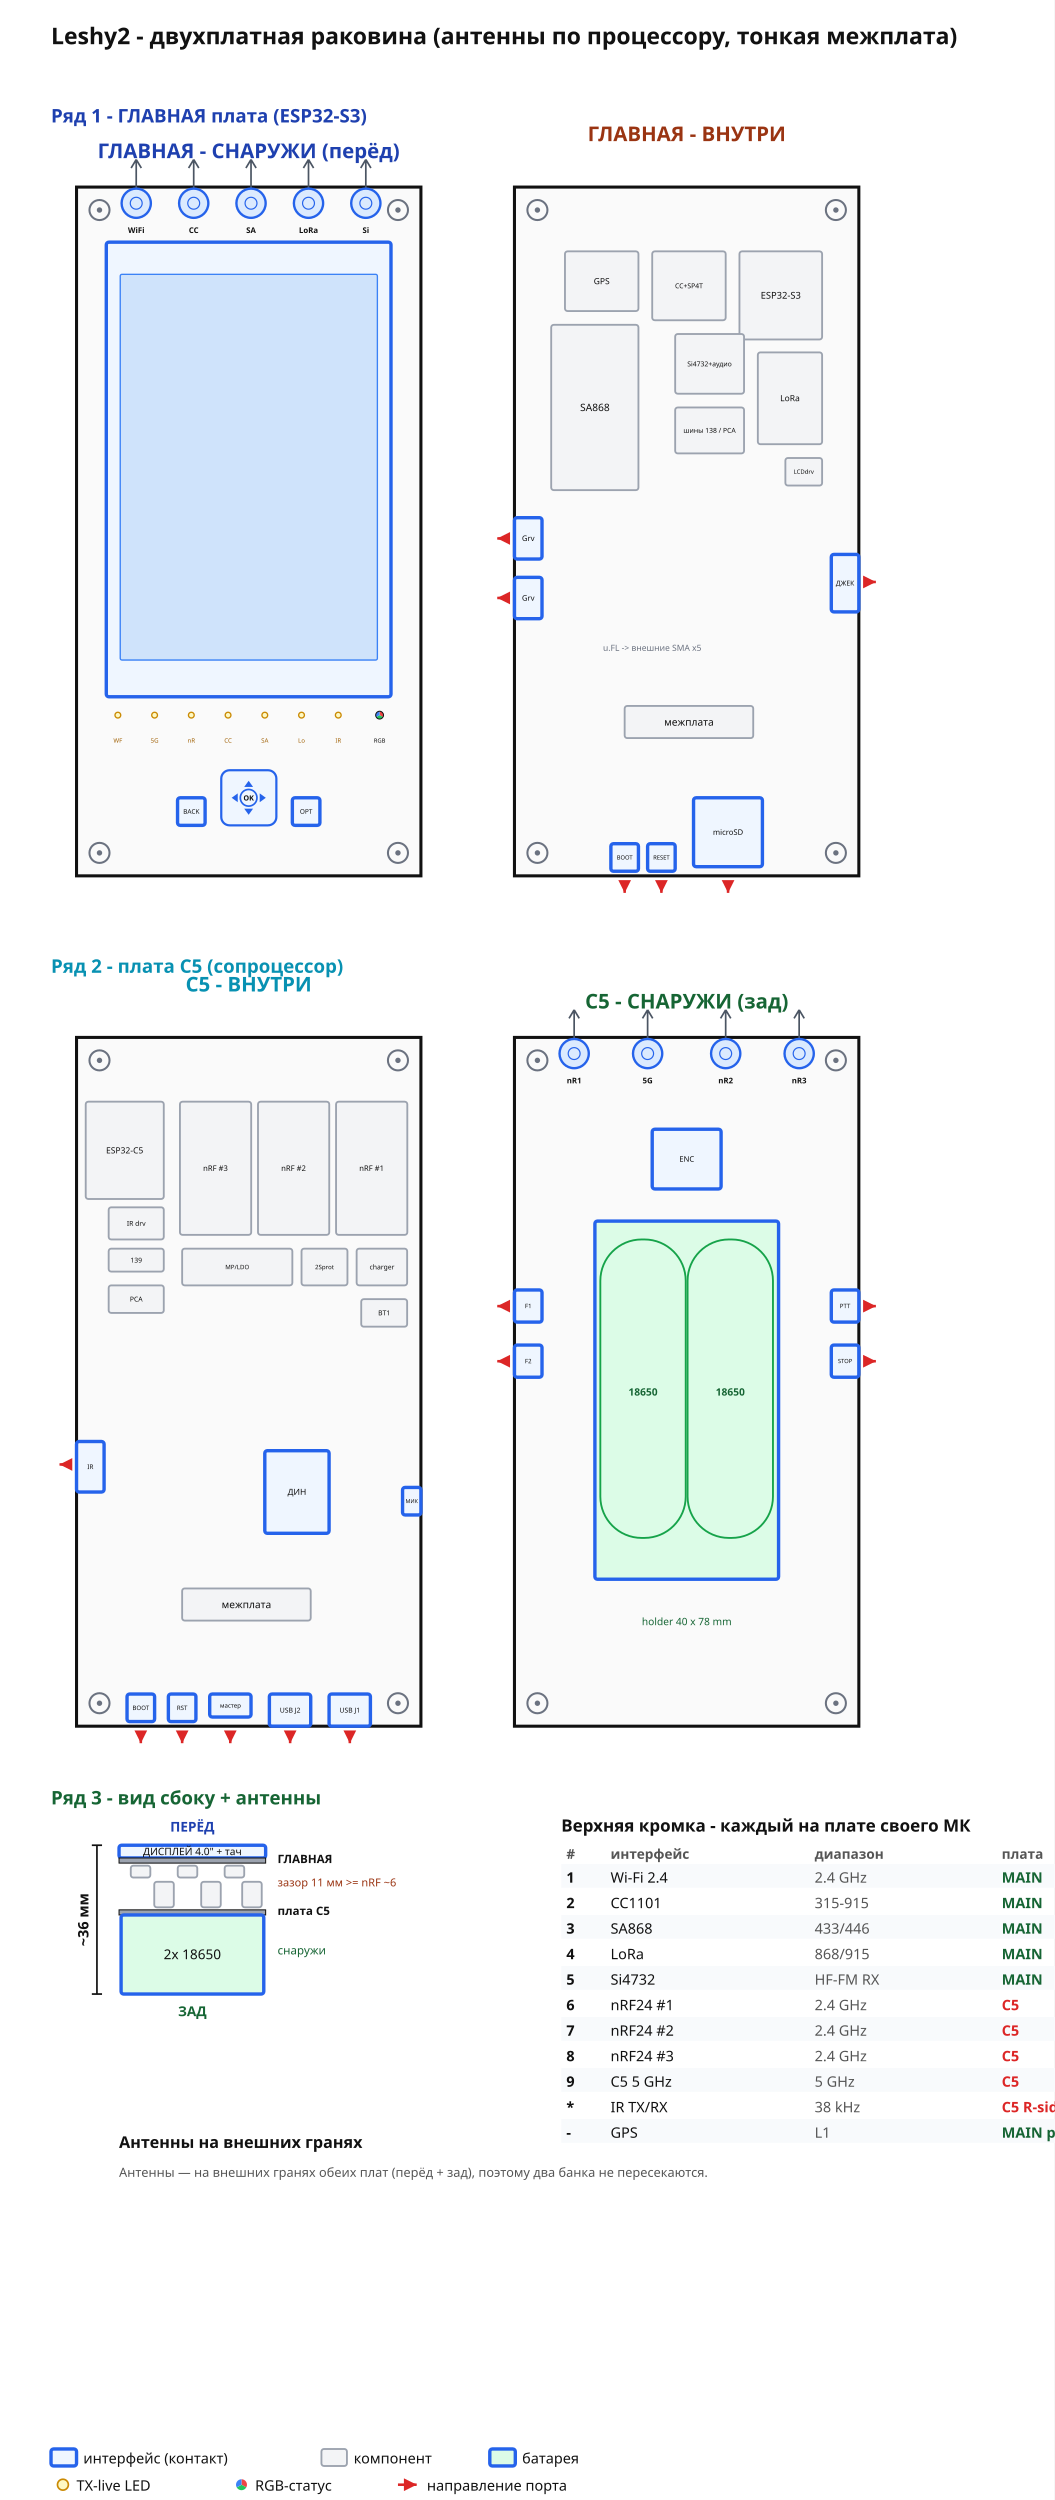
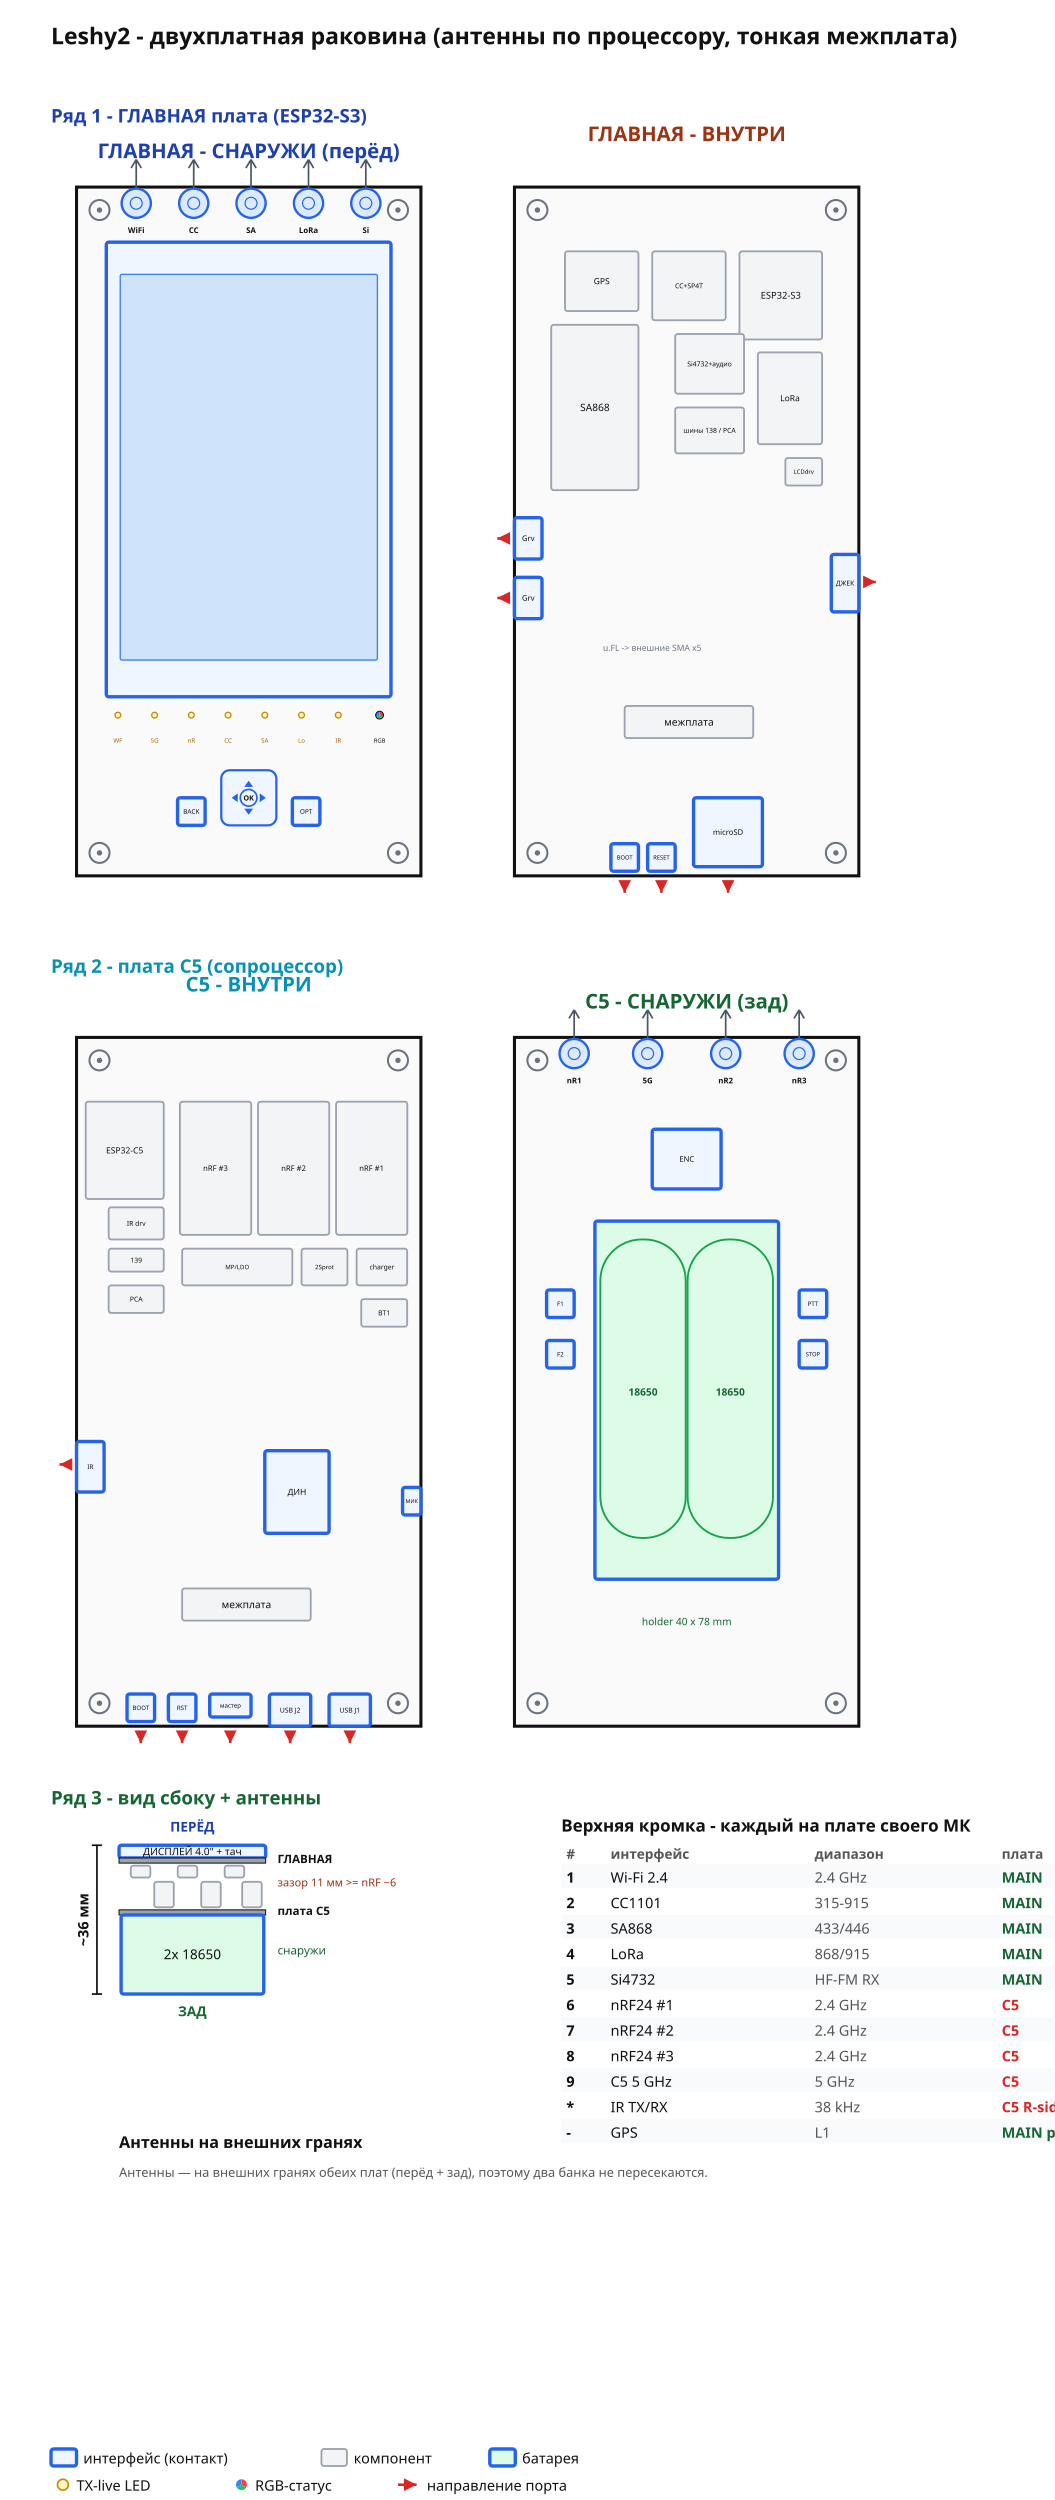
<svg xmlns="http://www.w3.org/2000/svg" width="620" height="1470" viewBox="0 0 620 1470">
  <rect width="620" height="1470" fill="white" />
  <defs>
    <marker id="ar" markerWidth="8" markerHeight="8" refX="6" refY="3" orient="auto">
      <path d="M0,0 L6,3 L0,6 Z" fill="#1e40af" />
    </marker>
    <marker id="arr" markerWidth="7" markerHeight="7" refX="5" refY="2.5" orient="auto">
      <path d="M0,0 L5,2.5 L0,5 Z" fill="#dc2626" />
    </marker>
  </defs>
  <text x="30.0" y="26.0" font-size="13.5" text-anchor="start" fill="#111" font-family="sans-serif" font-weight="bold">Leshy2 - двухплатная раковина (антенны по процессору, тонкая межплата)</text>
  <text x="30.0" y="72.0" font-size="11" text-anchor="start" fill="#1e40af" font-family="sans-serif" font-weight="bold">Ряд 1 - ГЛАВНАЯ плата (ESP32-S3)</text>
  <rect x="45.0" y="110.0" width="202.5" height="405.0" fill="#fafafa" stroke="#111" stroke-width="1.8" />
  <text x="146.2" y="93.0" font-size="12" text-anchor="middle" fill="#1e40af" font-family="sans-serif" font-weight="bold">ГЛАВНАЯ - СНАРУЖИ (перёд)</text>
  <circle cx="58.5" cy="123.5" r="5.9" fill="none" stroke="#6b7280" stroke-width="1.2" />
  <circle cx="58.5" cy="123.5" r="1.6" fill="#6b7280" />
  <circle cx="234.0" cy="123.5" r="5.9" fill="none" stroke="#6b7280" stroke-width="1.2" />
  <circle cx="234.0" cy="123.5" r="1.6" fill="#6b7280" />
  <circle cx="58.5" cy="501.5" r="5.9" fill="none" stroke="#6b7280" stroke-width="1.2" />
  <circle cx="58.5" cy="501.5" r="1.6" fill="#6b7280" />
  <circle cx="234.0" cy="501.5" r="5.9" fill="none" stroke="#6b7280" stroke-width="1.2" />
  <circle cx="234.0" cy="501.5" r="1.6" fill="#6b7280" />
  <rect x="62.5" y="142.4" width="167.4" height="267.3" fill="#eff6ff" stroke="#2563eb" stroke-width="2" rx="1.5" />
  <rect x="104.4" y="469.1" width="16.2" height="16.2" fill="#eff6ff" stroke="#2563eb" stroke-width="2" rx="1.5" />
  <text x="112.5" y="478.5" font-size="3.8" text-anchor="middle" fill="#111" font-family="sans-serif">BACK</text>
  <rect x="171.9" y="469.1" width="16.2" height="16.2" fill="#eff6ff" stroke="#2563eb" stroke-width="2" rx="1.5" />
  <text x="180.0" y="478.5" font-size="3.8" text-anchor="middle" fill="#111" font-family="sans-serif">OPT</text>
  <text x="146.2" y="282.8" font-size="7" text-anchor="middle" fill="#1e40af" font-family="sans-serif" font-weight="normal">ДИСПЛЕЙ 4.0" + тач</text>
  <rect x="70.7" y="161.3" width="151.2" height="226.8" fill="#cfe3fb" stroke="#3b82f6" stroke-width="0.8" rx="1" />
  <path d="M80.1 93.8 l-3 5 M80.1 93.8 l3 5 M80.1 93.8 V119.5" stroke="#4b5563" stroke-width="1" fill="none" />
  <circle cx="80.1" cy="119.5" r="8.6" fill="#dbeafe" stroke="#2563eb" stroke-width="1.4" />
  <circle cx="80.1" cy="119.5" r="3.5" fill="none" stroke="#2563eb" stroke-width="0.7" />
  <text x="80.1" y="137.0" font-size="4.6" text-anchor="middle" fill="#111" font-family="sans-serif" font-weight="bold">WiFi</text>
  <path d="M113.9 93.8 l-3 5 M113.9 93.8 l3 5 M113.9 93.8 V119.5" stroke="#4b5563" stroke-width="1" fill="none" />
  <circle cx="113.9" cy="119.5" r="8.6" fill="#dbeafe" stroke="#2563eb" stroke-width="1.4" />
  <circle cx="113.9" cy="119.5" r="3.5" fill="none" stroke="#2563eb" stroke-width="0.7" />
  <text x="113.9" y="137.0" font-size="4.6" text-anchor="middle" fill="#111" font-family="sans-serif" font-weight="bold">CC</text>
  <path d="M147.6 93.8 l-3 5 M147.6 93.8 l3 5 M147.6 93.8 V119.5" stroke="#4b5563" stroke-width="1" fill="none" />
  <circle cx="147.6" cy="119.5" r="8.6" fill="#dbeafe" stroke="#2563eb" stroke-width="1.4" />
  <circle cx="147.6" cy="119.5" r="3.5" fill="none" stroke="#2563eb" stroke-width="0.7" />
  <text x="147.6" y="137.0" font-size="4.6" text-anchor="middle" fill="#111" font-family="sans-serif" font-weight="bold">SA</text>
  <path d="M181.4 93.8 l-3 5 M181.4 93.8 l3 5 M181.4 93.8 V119.5" stroke="#4b5563" stroke-width="1" fill="none" />
  <circle cx="181.4" cy="119.5" r="8.6" fill="#dbeafe" stroke="#2563eb" stroke-width="1.4" />
  <circle cx="181.4" cy="119.5" r="3.5" fill="none" stroke="#2563eb" stroke-width="0.7" />
  <text x="181.4" y="137.0" font-size="4.6" text-anchor="middle" fill="#111" font-family="sans-serif" font-weight="bold">LoRa</text>
  <path d="M215.1 93.8 l-3 5 M215.1 93.8 l3 5 M215.1 93.8 V119.5" stroke="#4b5563" stroke-width="1" fill="none" />
  <circle cx="215.1" cy="119.5" r="8.6" fill="#dbeafe" stroke="#2563eb" stroke-width="1.4" />
  <circle cx="215.1" cy="119.5" r="3.5" fill="none" stroke="#2563eb" stroke-width="0.7" />
  <text x="215.1" y="137.0" font-size="4.6" text-anchor="middle" fill="#111" font-family="sans-serif" font-weight="bold">Si</text>
  <circle cx="69.3" cy="420.5" r="1.7" fill="#fef9c3" stroke="#ca8a04" stroke-width="0.8" />
  <text x="69.3" y="436.7" font-size="3.6" text-anchor="middle" fill="#a16207" font-family="sans-serif" font-weight="normal">WF</text>
  <circle cx="90.9" cy="420.5" r="1.7" fill="#fef9c3" stroke="#ca8a04" stroke-width="0.8" />
  <text x="90.9" y="436.7" font-size="3.6" text-anchor="middle" fill="#a16207" font-family="sans-serif" font-weight="normal">5G</text>
  <circle cx="112.5" cy="420.5" r="1.7" fill="#fef9c3" stroke="#ca8a04" stroke-width="0.8" />
  <text x="112.5" y="436.7" font-size="3.6" text-anchor="middle" fill="#a16207" font-family="sans-serif" font-weight="normal">nR</text>
  <circle cx="134.1" cy="420.5" r="1.7" fill="#fef9c3" stroke="#ca8a04" stroke-width="0.8" />
  <text x="134.1" y="436.7" font-size="3.6" text-anchor="middle" fill="#a16207" font-family="sans-serif" font-weight="normal">CC</text>
  <circle cx="155.7" cy="420.5" r="1.7" fill="#fef9c3" stroke="#ca8a04" stroke-width="0.8" />
  <text x="155.7" y="436.7" font-size="3.6" text-anchor="middle" fill="#a16207" font-family="sans-serif" font-weight="normal">SA</text>
  <circle cx="177.3" cy="420.5" r="1.7" fill="#fef9c3" stroke="#ca8a04" stroke-width="0.8" />
  <text x="177.3" y="436.7" font-size="3.6" text-anchor="middle" fill="#a16207" font-family="sans-serif" font-weight="normal">Lo</text>
  <circle cx="198.9" cy="420.5" r="1.7" fill="#fef9c3" stroke="#ca8a04" stroke-width="0.8" />
  <text x="198.9" y="436.7" font-size="3.6" text-anchor="middle" fill="#a16207" font-family="sans-serif" font-weight="normal">IR</text>
  <path d="M223.2 420.5 L223.2 418.2 A2.3 2.3 0 0 1 225.2 421.6 Z" fill="#ef4444" />
  <path d="M223.2 420.5 L225.2 421.6 A2.3 2.3 0 0 1 221.2 421.6 Z" fill="#22c55e" />
  <path d="M223.2 420.5 L221.2 421.6 A2.3 2.3 0 0 1 223.2 418.2 Z" fill="#3b82f6" />
  <circle cx="223.2" cy="420.5" r="2.3" fill="none" stroke="#111" stroke-width="0.6" />
  <text x="223.2" y="436.7" font-size="3.4" text-anchor="middle" fill="#111" font-family="sans-serif" font-weight="normal">RGB</text>
  <rect x="130.1" y="452.9" width="32.4" height="32.4" rx="4.9" fill="#eff6ff" stroke="#2563eb" stroke-width="1.3" />
  <path d="M146.2 459.1 l-2.6 3.6 h5.2 z M146.2 479.1 l-2.6 -3.6 h5.2 z M136.2 469.1 l3.6 -2.6 v5.2 z M156.3 469.1 l-3.6 -2.6 v5.2 z" fill="#2563eb" />
  <circle cx="146.2" cy="469.1" r="4.9" fill="none" stroke="#2563eb" stroke-width="1" />
  <text x="146.2" y="470.7" font-size="4.2" text-anchor="middle" fill="#111" font-family="sans-serif" font-weight="bold">OK</text>
  <rect x="302.5" y="110.0" width="202.5" height="405.0" fill="#fafafa" stroke="#111" stroke-width="1.8" />
  <text x="403.8" y="83.0" font-size="12" text-anchor="middle" fill="#9a3412" font-family="sans-serif" font-weight="bold">ГЛАВНАЯ - ВНУТРИ</text>
  <circle cx="316.0" cy="123.5" r="5.9" fill="none" stroke="#6b7280" stroke-width="1.2" />
  <circle cx="316.0" cy="123.5" r="1.6" fill="#6b7280" />
  <circle cx="491.5" cy="123.5" r="5.9" fill="none" stroke="#6b7280" stroke-width="1.2" />
  <circle cx="491.5" cy="123.5" r="1.6" fill="#6b7280" />
  <circle cx="316.0" cy="501.5" r="5.9" fill="none" stroke="#6b7280" stroke-width="1.2" />
  <circle cx="316.0" cy="501.5" r="1.6" fill="#6b7280" />
  <circle cx="491.5" cy="501.5" r="5.9" fill="none" stroke="#6b7280" stroke-width="1.2" />
  <circle cx="491.5" cy="501.5" r="1.6" fill="#6b7280" />
  <rect x="434.8" y="147.8" width="48.6" height="51.8" fill="#f3f4f6" stroke="#9ca3af" stroke-width="1.1" rx="1.5" />
  <text x="459.1" y="175.6" font-size="5.5" text-anchor="middle" fill="#111" font-family="sans-serif">ESP32-S3</text>
  <rect x="383.5" y="147.8" width="43.2" height="40.5" fill="#f3f4f6" stroke="#9ca3af" stroke-width="1.1" rx="1.5" />
  <text x="405.1" y="169.5" font-size="4" text-anchor="middle" fill="#111" font-family="sans-serif">CC+SP4T</text>
  <rect x="332.2" y="147.8" width="43.2" height="35.1" fill="#f3f4f6" stroke="#9ca3af" stroke-width="1.1" rx="1.5" />
  <text x="353.8" y="167.1" font-size="5" text-anchor="middle" fill="#111" font-family="sans-serif">GPS</text>
  <rect x="324.1" y="191.0" width="51.3" height="97.2" fill="#f3f4f6" stroke="#9ca3af" stroke-width="1.1" rx="1.5" />
  <text x="349.8" y="241.7" font-size="6" text-anchor="middle" fill="#111" font-family="sans-serif">SA868</text>
  <rect x="445.6" y="207.2" width="37.8" height="54.0" fill="#f3f4f6" stroke="#9ca3af" stroke-width="1.1" rx="1.5" />
  <text x="464.5" y="235.9" font-size="5" text-anchor="middle" fill="#111" font-family="sans-serif">LoRa</text>
  <rect x="397.0" y="196.4" width="40.5" height="35.1" fill="#f3f4f6" stroke="#9ca3af" stroke-width="1.1" rx="1.5" />
  <text x="417.2" y="215.4" font-size="4" text-anchor="middle" fill="#111" font-family="sans-serif">Si4732+аудио</text>
  <rect x="397.0" y="239.6" width="40.5" height="27.0" fill="#f3f4f6" stroke="#9ca3af" stroke-width="1.1" rx="1.5" />
  <text x="417.2" y="254.5" font-size="4" text-anchor="middle" fill="#111" font-family="sans-serif">шины 138 / PCA</text>
  <rect x="461.8" y="269.3" width="21.6" height="16.2" fill="#f3f4f6" stroke="#9ca3af" stroke-width="1.1" rx="1.5" />
  <text x="472.6" y="278.6" font-size="3.5" text-anchor="middle" fill="#111" font-family="sans-serif">LCDdrv</text>
  <rect x="488.8" y="326.0" width="16.2" height="33.8" fill="#eff6ff" stroke="#2563eb" stroke-width="2" rx="1.5" />
  <text x="496.9" y="344.3" font-size="4" text-anchor="middle" fill="#111" font-family="sans-serif">ДЖЕК</text>
  <rect x="302.5" y="304.4" width="16.2" height="24.3" fill="#eff6ff" stroke="#2563eb" stroke-width="2" rx="1.5" />
  <text x="310.6" y="318.1" font-size="4.5" text-anchor="middle" fill="#111" font-family="sans-serif">Grv</text>
  <rect x="302.5" y="339.5" width="16.2" height="24.3" fill="#eff6ff" stroke="#2563eb" stroke-width="2" rx="1.5" />
  <text x="310.6" y="353.2" font-size="4.5" text-anchor="middle" fill="#111" font-family="sans-serif">Grv</text>
  <rect x="367.3" y="415.1" width="75.6" height="18.9" fill="#f3f4f6" stroke="#9ca3af" stroke-width="1.1" rx="1.5" />
  <text x="405.1" y="426.7" font-size="6" text-anchor="middle" fill="#111" font-family="sans-serif">межплата</text>
  <rect x="407.8" y="469.1" width="40.5" height="40.5" fill="#eff6ff" stroke="#2563eb" stroke-width="2" rx="1.5" />
  <text x="428.1" y="490.9" font-size="4.5" text-anchor="middle" fill="#111" font-family="sans-serif">microSD</text>
  <rect x="380.8" y="496.1" width="16.2" height="16.2" fill="#eff6ff" stroke="#2563eb" stroke-width="2" rx="1.5" />
  <text x="388.9" y="505.4" font-size="3.4" text-anchor="middle" fill="#111" font-family="sans-serif">RESET</text>
  <rect x="359.2" y="496.1" width="16.2" height="16.2" fill="#eff6ff" stroke="#2563eb" stroke-width="2" rx="1.5" />
  <text x="367.3" y="505.4" font-size="3.4" text-anchor="middle" fill="#111" font-family="sans-serif">BOOT</text>
  <text x="383.5" y="382.7" font-size="5" text-anchor="middle" fill="#6b7280" font-family="sans-serif" font-weight="normal">u.FL -&gt; внешние SMA x5</text>
  <path d="M509.1 342.2 L515.0 342.2" stroke="#dc2626" stroke-width="1.5" marker-end="url(#arr)" />
  <path d="M298.4 316.6 L292.4 316.6" stroke="#dc2626" stroke-width="1.5" marker-end="url(#arr)" />
  <path d="M298.4 351.6 L292.4 351.6" stroke="#dc2626" stroke-width="1.5" marker-end="url(#arr)" />
  <path d="M428.1 519.0 L428.1 525.0" stroke="#dc2626" stroke-width="1.5" marker-end="url(#arr)" />
  <path d="M388.9 519.0 L388.9 525.0" stroke="#dc2626" stroke-width="1.5" marker-end="url(#arr)" />
  <path d="M367.3 519.0 L367.3 525.0" stroke="#dc2626" stroke-width="1.5" marker-end="url(#arr)" />
  <text x="30.0" y="572.0" font-size="11" text-anchor="start" fill="#0891b2" font-family="sans-serif" font-weight="bold">Ряд 2 - плата C5 (сопроцессор)</text>
  <rect x="45.0" y="610.0" width="202.5" height="405.0" fill="#fafafa" stroke="#111" stroke-width="1.8" />
  <text x="146.2" y="583.0" font-size="12" text-anchor="middle" fill="#0891b2" font-family="sans-serif" font-weight="bold">C5 - ВНУТРИ</text>
  <circle cx="58.5" cy="623.5" r="5.9" fill="none" stroke="#6b7280" stroke-width="1.2" />
  <circle cx="58.5" cy="623.5" r="1.6" fill="#6b7280" />
  <circle cx="234.0" cy="623.5" r="5.9" fill="none" stroke="#6b7280" stroke-width="1.2" />
  <circle cx="234.0" cy="623.5" r="1.6" fill="#6b7280" />
  <circle cx="58.5" cy="1001.5" r="5.9" fill="none" stroke="#6b7280" stroke-width="1.2" />
  <circle cx="58.5" cy="1001.5" r="1.6" fill="#6b7280" />
  <circle cx="234.0" cy="1001.5" r="5.9" fill="none" stroke="#6b7280" stroke-width="1.2" />
  <circle cx="234.0" cy="1001.5" r="1.6" fill="#6b7280" />
  <rect x="197.6" y="647.8" width="41.9" height="78.3" fill="#f3f4f6" stroke="#9ca3af" stroke-width="1.1" rx="1.5" />
  <text x="218.5" y="688.5" font-size="4.5" text-anchor="middle" fill="#111" font-family="sans-serif">nRF #1</text>
  <rect x="151.7" y="647.8" width="41.9" height="78.3" fill="#f3f4f6" stroke="#9ca3af" stroke-width="1.1" rx="1.5" />
  <text x="172.6" y="688.5" font-size="4.5" text-anchor="middle" fill="#111" font-family="sans-serif">nRF #2</text>
  <rect x="105.8" y="647.8" width="41.9" height="78.3" fill="#f3f4f6" stroke="#9ca3af" stroke-width="1.1" rx="1.5" />
  <text x="126.7" y="688.5" font-size="4.5" text-anchor="middle" fill="#111" font-family="sans-serif">nRF #3</text>
  <rect x="50.4" y="647.8" width="45.9" height="57.2" fill="#f3f4f6" stroke="#9ca3af" stroke-width="1.1" rx="1.5" />
  <text x="73.3" y="678.2" font-size="5" text-anchor="middle" fill="#111" font-family="sans-serif">ESP32-C5</text>
  <rect x="63.9" y="709.9" width="32.4" height="18.9" fill="#f3f4f6" stroke="#9ca3af" stroke-width="1.1" rx="1.5" />
  <text x="80.1" y="720.8" font-size="4" text-anchor="middle" fill="#111" font-family="sans-serif">IR drv</text>
  <rect x="63.9" y="734.2" width="32.4" height="13.5" fill="#f3f4f6" stroke="#9ca3af" stroke-width="1.1" rx="1.5" />
  <text x="80.1" y="742.4" font-size="4" text-anchor="middle" fill="#111" font-family="sans-serif">139</text>
  <rect x="63.9" y="755.8" width="32.4" height="16.2" fill="#f3f4f6" stroke="#9ca3af" stroke-width="1.1" rx="1.5" />
  <text x="80.1" y="765.3" font-size="4" text-anchor="middle" fill="#111" font-family="sans-serif">PCA</text>
  <rect x="209.7" y="734.2" width="29.7" height="21.6" fill="#f3f4f6" stroke="#9ca3af" stroke-width="1.1" rx="1.5" />
  <text x="224.6" y="746.4" font-size="4" text-anchor="middle" fill="#111" font-family="sans-serif">charger</text>
  <rect x="177.3" y="734.2" width="27.0" height="21.6" fill="#f3f4f6" stroke="#9ca3af" stroke-width="1.1" rx="1.5" />
  <text x="190.8" y="746.3" font-size="3.6" text-anchor="middle" fill="#111" font-family="sans-serif">2Sprot</text>
  <rect x="107.1" y="734.2" width="64.8" height="21.6" fill="#f3f4f6" stroke="#9ca3af" stroke-width="1.1" rx="1.5" />
  <text x="139.5" y="746.3" font-size="3.6" text-anchor="middle" fill="#111" font-family="sans-serif">MP/LDO</text>
  <rect x="212.4" y="763.9" width="27.0" height="16.2" fill="#f3f4f6" stroke="#9ca3af" stroke-width="1.1" rx="1.5" />
  <text x="225.9" y="773.4" font-size="4" text-anchor="middle" fill="#111" font-family="sans-serif">BT1</text>
  <rect x="155.7" y="853.0" width="37.8" height="48.6" fill="#eff6ff" stroke="#2563eb" stroke-width="2" rx="1.5" />
  <text x="174.6" y="879.0" font-size="5" text-anchor="middle" fill="#111" font-family="sans-serif">ДИН</text>
  <rect x="236.7" y="874.6" width="10.8" height="16.2" fill="#eff6ff" stroke="#2563eb" stroke-width="2" rx="1.5" />
  <text x="242.1" y="883.8" font-size="3.2" text-anchor="middle" fill="#111" font-family="sans-serif">МИК</text>
  <rect x="45.0" y="847.6" width="16.2" height="29.7" fill="#eff6ff" stroke="#2563eb" stroke-width="2" rx="1.5" />
  <text x="53.1" y="863.8" font-size="3.8" text-anchor="middle" fill="#111" font-family="sans-serif">IR</text>
  <rect x="107.1" y="934.0" width="75.6" height="18.9" fill="#f3f4f6" stroke="#9ca3af" stroke-width="1.1" rx="1.5" />
  <text x="144.9" y="945.6" font-size="6" text-anchor="middle" fill="#111" font-family="sans-serif">межплата</text>
  <rect x="193.5" y="996.1" width="24.3" height="18.9" fill="#eff6ff" stroke="#2563eb" stroke-width="2" rx="1.5" />
  <text x="205.7" y="1007.0" font-size="4" text-anchor="middle" fill="#111" font-family="sans-serif">USB J1</text>
  <rect x="158.4" y="996.1" width="24.3" height="18.9" fill="#eff6ff" stroke="#2563eb" stroke-width="2" rx="1.5" />
  <text x="170.6" y="1007.0" font-size="4" text-anchor="middle" fill="#111" font-family="sans-serif">USB J2</text>
  <rect x="123.3" y="996.1" width="24.3" height="13.5" fill="#eff6ff" stroke="#2563eb" stroke-width="2" rx="1.5" />
  <text x="135.5" y="1004.1" font-size="3.6" text-anchor="middle" fill="#111" font-family="sans-serif">мастер</text>
  <rect x="99.0" y="996.1" width="16.2" height="16.2" fill="#eff6ff" stroke="#2563eb" stroke-width="2" rx="1.5" />
  <text x="107.1" y="1005.5" font-size="3.6" text-anchor="middle" fill="#111" font-family="sans-serif">RST</text>
  <rect x="74.7" y="996.1" width="16.2" height="16.2" fill="#eff6ff" stroke="#2563eb" stroke-width="2" rx="1.5" />
  <text x="82.8" y="1005.5" font-size="3.6" text-anchor="middle" fill="#111" font-family="sans-serif">BOOT</text>
  <path d="M41.0 861.1 L35.0 861.1" stroke="#dc2626" stroke-width="1.5" marker-end="url(#arr)" />
  <path d="M205.7 1019.0 L205.7 1025.0" stroke="#dc2626" stroke-width="1.5" marker-end="url(#arr)" />
  <path d="M170.6 1019.0 L170.6 1025.0" stroke="#dc2626" stroke-width="1.5" marker-end="url(#arr)" />
  <path d="M135.4 1019.0 L135.4 1025.0" stroke="#dc2626" stroke-width="1.5" marker-end="url(#arr)" />
  <path d="M107.1 1019.0 L107.1 1025.0" stroke="#dc2626" stroke-width="1.5" marker-end="url(#arr)" />
  <path d="M82.8 1019.0 L82.8 1025.0" stroke="#dc2626" stroke-width="1.5" marker-end="url(#arr)" />
  <rect x="302.5" y="610.0" width="202.5" height="405.0" fill="#fafafa" stroke="#111" stroke-width="1.8" />
  <text x="403.8" y="593.0" font-size="12" text-anchor="middle" fill="#166534" font-family="sans-serif" font-weight="bold">C5 - СНАРУЖИ (зад)</text>
  <circle cx="316.0" cy="623.5" r="5.9" fill="none" stroke="#6b7280" stroke-width="1.2" />
  <circle cx="316.0" cy="623.5" r="1.6" fill="#6b7280" />
  <circle cx="491.5" cy="623.5" r="5.9" fill="none" stroke="#6b7280" stroke-width="1.2" />
  <circle cx="491.5" cy="623.5" r="1.6" fill="#6b7280" />
  <circle cx="316.0" cy="1001.5" r="5.9" fill="none" stroke="#6b7280" stroke-width="1.2" />
  <circle cx="316.0" cy="1001.5" r="1.6" fill="#6b7280" />
  <circle cx="491.5" cy="1001.5" r="5.9" fill="none" stroke="#6b7280" stroke-width="1.2" />
  <circle cx="491.5" cy="1001.5" r="1.6" fill="#6b7280" />
  <rect x="349.8" y="718.0" width="108.0" height="210.6" fill="#dcfce7" stroke="#2563eb" stroke-width="2" rx="1.5" />
  <rect x="383.5" y="664.0" width="40.5" height="35.1" fill="#eff6ff" stroke="#2563eb" stroke-width="2" rx="1.5" />
  <text x="403.8" y="683.1" font-size="4.5" text-anchor="middle" fill="#111" font-family="sans-serif">ENC</text>
-   <rect x="302.5" y="758.5" width="16.2" height="18.9" fill="#eff6ff" stroke="#2563eb" stroke-width="2" rx="1.5" />
-   <text x="310.6" y="769.2" font-size="3.6" text-anchor="middle" fill="#111" font-family="sans-serif">F1</text>
-   <rect x="302.5" y="790.9" width="16.2" height="18.9" fill="#eff6ff" stroke="#2563eb" stroke-width="2" rx="1.5" />
-   <text x="310.6" y="801.6" font-size="3.6" text-anchor="middle" fill="#111" font-family="sans-serif">F2</text>
-   <rect x="488.8" y="758.5" width="16.2" height="18.9" fill="#eff6ff" stroke="#2563eb" stroke-width="2" rx="1.5" />
-   <text x="496.9" y="769.2" font-size="3.6" text-anchor="middle" fill="#111" font-family="sans-serif">PTT</text>
-   <rect x="488.8" y="790.9" width="16.2" height="18.9" fill="#eff6ff" stroke="#2563eb" stroke-width="2" rx="1.5" />
-   <text x="496.9" y="801.5" font-size="3.4" text-anchor="middle" fill="#111" font-family="sans-serif">STOP</text>
+   <rect x="321.4" y="758.5" width="16.2" height="16.2" fill="#eff6ff" stroke="#2563eb" stroke-width="2" rx="1.5" />
+   <text x="329.5" y="767.9" font-size="3.6" text-anchor="middle" fill="#111" font-family="sans-serif">F1</text>
+   <rect x="321.4" y="788.2" width="16.2" height="16.2" fill="#eff6ff" stroke="#2563eb" stroke-width="2" rx="1.5" />
+   <text x="329.5" y="797.6" font-size="3.6" text-anchor="middle" fill="#111" font-family="sans-serif">F2</text>
+   <rect x="469.9" y="758.5" width="16.2" height="16.2" fill="#eff6ff" stroke="#2563eb" stroke-width="2" rx="1.5" />
+   <text x="478.0" y="767.9" font-size="3.6" text-anchor="middle" fill="#111" font-family="sans-serif">PTT</text>
+   <rect x="469.9" y="788.2" width="16.2" height="16.2" fill="#eff6ff" stroke="#2563eb" stroke-width="2" rx="1.5" />
+   <text x="478.0" y="797.5" font-size="3.4" text-anchor="middle" fill="#111" font-family="sans-serif">STOP</text>
  <text x="403.8" y="955.6" font-size="6" text-anchor="middle" fill="#166534" font-family="sans-serif" font-weight="normal">holder 40 x 78 mm</text>
  <rect x="353.0" y="728.8" width="50.2" height="175.5" rx="24.3" fill="#dcfce7" stroke="#16a34a" stroke-width="1.1" />
  <text x="378.1" y="820.6" font-size="6" text-anchor="middle" fill="#166534" font-family="sans-serif" font-weight="bold">18650</text>
  <rect x="404.3" y="728.8" width="50.2" height="175.5" rx="24.3" fill="#dcfce7" stroke="#16a34a" stroke-width="1.1" />
  <text x="429.4" y="820.6" font-size="6" text-anchor="middle" fill="#166534" font-family="sans-serif" font-weight="bold">18650</text>
-   <path d="M298.4 768.0 L292.4 768.0" stroke="#dc2626" stroke-width="1.5" marker-end="url(#arr)" />
-   <path d="M298.4 800.4 L292.4 800.4" stroke="#dc2626" stroke-width="1.5" marker-end="url(#arr)" />
-   <path d="M509.1 768.0 L515.0 768.0" stroke="#dc2626" stroke-width="1.5" marker-end="url(#arr)" />
-   <path d="M509.1 800.4 L515.0 800.4" stroke="#dc2626" stroke-width="1.5" marker-end="url(#arr)" />
  <path d="M337.6 593.8 l-3 5 M337.6 593.8 l3 5 M337.6 593.8 V619.5" stroke="#4b5563" stroke-width="1" fill="none" />
  <circle cx="337.6" cy="619.5" r="8.6" fill="#dbeafe" stroke="#2563eb" stroke-width="1.4" />
  <circle cx="337.6" cy="619.5" r="3.5" fill="none" stroke="#2563eb" stroke-width="0.7" />
  <text x="337.6" y="637.0" font-size="4.6" text-anchor="middle" fill="#111" font-family="sans-serif" font-weight="bold">nR1</text>
  <path d="M380.8 593.8 l-3 5 M380.8 593.8 l3 5 M380.8 593.8 V619.5" stroke="#4b5563" stroke-width="1" fill="none" />
  <circle cx="380.8" cy="619.5" r="8.6" fill="#dbeafe" stroke="#2563eb" stroke-width="1.4" />
  <circle cx="380.8" cy="619.5" r="3.5" fill="none" stroke="#2563eb" stroke-width="0.7" />
  <text x="380.8" y="637.0" font-size="4.6" text-anchor="middle" fill="#111" font-family="sans-serif" font-weight="bold">5G</text>
  <path d="M426.7 593.8 l-3 5 M426.7 593.8 l3 5 M426.7 593.8 V619.5" stroke="#4b5563" stroke-width="1" fill="none" />
  <circle cx="426.7" cy="619.5" r="8.6" fill="#dbeafe" stroke="#2563eb" stroke-width="1.4" />
  <circle cx="426.7" cy="619.5" r="3.5" fill="none" stroke="#2563eb" stroke-width="0.7" />
  <text x="426.7" y="637.0" font-size="4.6" text-anchor="middle" fill="#111" font-family="sans-serif" font-weight="bold">nR2</text>
  <path d="M469.9 593.8 l-3 5 M469.9 593.8 l3 5 M469.9 593.8 V619.5" stroke="#4b5563" stroke-width="1" fill="none" />
  <circle cx="469.9" cy="619.5" r="8.6" fill="#dbeafe" stroke="#2563eb" stroke-width="1.4" />
  <circle cx="469.9" cy="619.5" r="3.5" fill="none" stroke="#2563eb" stroke-width="0.7" />
  <text x="469.9" y="637.0" font-size="4.6" text-anchor="middle" fill="#111" font-family="sans-serif" font-weight="bold">nR3</text>
  <text x="30.0" y="1061.0" font-size="11" text-anchor="start" fill="#166534" font-family="sans-serif" font-weight="bold">Ряд 3 - вид сбоку + антенны</text>
  <text x="113.1" y="1077.0" font-size="8" text-anchor="middle" fill="#1e40af" font-family="sans-serif" font-weight="bold">ПЕРЁД</text>
  <rect x="70.0" y="1085.0" width="86.2" height="7.5" fill="#eff6ff" stroke="#2563eb" stroke-width="2" rx="1.5" />
  <text x="113.1" y="1090.8" font-size="6" text-anchor="middle" fill="#111" font-family="sans-serif">ДИСПЛЕЙ 4.0" + тач</text>
  <rect x="70.0" y="1092.5" width="86.2" height="3" fill="#9ca3af" stroke="#111" stroke-width="0.6" />
  <text x="163.2" y="1095.5" font-size="6.8" text-anchor="start" fill="#111" font-family="sans-serif" font-weight="bold">ГЛАВНАЯ</text>
  <rect x="76.9" y="1097.0" width="11.5" height="7.0" fill="#f3f4f6" stroke="#9ca3af" stroke-width="1.1" rx="1.5" />
  <rect x="104.5" y="1097.0" width="11.5" height="7.0" fill="#f3f4f6" stroke="#9ca3af" stroke-width="1.1" rx="1.5" />
  <rect x="132.1" y="1097.0" width="11.5" height="7.0" fill="#f3f4f6" stroke="#9ca3af" stroke-width="1.1" rx="1.5" />
  <rect x="90.7" y="1106.5" width="11.5" height="15.0" fill="#f3f4f6" stroke="#9ca3af" stroke-width="1.1" rx="1.5" />
  <rect x="118.3" y="1106.5" width="11.5" height="15.0" fill="#f3f4f6" stroke="#9ca3af" stroke-width="1.1" rx="1.5" />
  <rect x="142.4" y="1106.5" width="11.5" height="15.0" fill="#f3f4f6" stroke="#9ca3af" stroke-width="1.1" rx="1.5" />
  <text x="163.2" y="1109.2" font-size="6.5" text-anchor="start" fill="#9a3412" font-family="sans-serif" font-weight="normal">зазор 11 мм &gt;= nRF ~6</text>
  <rect x="70.0" y="1123.0" width="86.2" height="3" fill="#9ca3af" stroke="#111" stroke-width="0.6" />
  <text x="163.2" y="1126.0" font-size="6.8" text-anchor="start" fill="#111" font-family="sans-serif" font-weight="bold">плата C5</text>
  <rect x="71.2" y="1126.0" width="83.9" height="46.5" fill="#dcfce7" stroke="#2563eb" stroke-width="2" rx="1.5" />
  <text x="113.1" y="1152.0" font-size="8" text-anchor="middle" fill="#111" font-family="sans-serif">2x 18650</text>
  <text x="163.2" y="1149.2" font-size="6.8" text-anchor="start" fill="#166534" font-family="sans-serif" font-weight="normal">снаружи</text>
  <text x="113.1" y="1185.5" font-size="8" text-anchor="middle" fill="#166534" font-family="sans-serif" font-weight="bold">ЗАД</text>
  <line x1="57" y1="1085.0" x2="57" y2="1172.5" stroke="#111" />
  <line x1="54" y1="1085.0" x2="60" y2="1085.0" stroke="#111" />
  <line x1="54" y1="1172.5" x2="60" y2="1172.5" stroke="#111" />
  <text x="52.0" y="1128.8" font-size="8.5" text-anchor="middle" fill="#111" font-family="sans-serif" font-weight="bold" transform="rotate(-90 52.0 1128.8)">~36 мм</text>
  <text x="70.0" y="1263.0" font-size="9.5" text-anchor="start" fill="#111" font-family="sans-serif" font-weight="bold">Антенны на внешних гранях</text>
  <text x="70.0" y="1280.0" font-size="7.5" text-anchor="start" fill="#555" font-family="sans-serif" font-weight="normal">Антенны — на внешних гранях обеих плат (перёд + зад), поэтому два банка не пересекаются.</text>
  <text x="330.0" y="1077.0" font-size="10" text-anchor="start" fill="#111" font-family="sans-serif" font-weight="bold">Верхняя кромка - каждый на плате своего МК</text>
  <text x="333.0" y="1093.0" font-size="8" text-anchor="start" fill="#555" font-family="sans-serif" font-weight="bold">#</text>
  <text x="359.0" y="1093.0" font-size="8" text-anchor="start" fill="#555" font-family="sans-serif" font-weight="bold">интерфейс</text>
  <text x="479.0" y="1093.0" font-size="8" text-anchor="start" fill="#555" font-family="sans-serif" font-weight="bold">диапазон</text>
  <text x="589.0" y="1093.0" font-size="8" text-anchor="start" fill="#555" font-family="sans-serif" font-weight="bold">плата</text>
  <rect x="330" y="1096.0" width="346" height="14" fill="#f8fafc" />
  <text x="333.0" y="1107.0" font-size="8.5" text-anchor="start" fill="#111" font-family="sans-serif" font-weight="bold">1</text>
  <text x="359.0" y="1107.0" font-size="8.5" text-anchor="start" fill="#111" font-family="sans-serif" font-weight="normal">Wi-Fi 2.4</text>
  <text x="479.0" y="1107.0" font-size="8.5" text-anchor="start" fill="#555" font-family="sans-serif" font-weight="normal">2.4 GHz</text>
  <text x="589.0" y="1107.0" font-size="8.5" text-anchor="start" fill="#166534" font-family="sans-serif" font-weight="bold">MAIN</text>
  <text x="333.0" y="1122.0" font-size="8.5" text-anchor="start" fill="#111" font-family="sans-serif" font-weight="bold">2</text>
  <text x="359.0" y="1122.0" font-size="8.5" text-anchor="start" fill="#111" font-family="sans-serif" font-weight="normal">CC1101</text>
  <text x="479.0" y="1122.0" font-size="8.5" text-anchor="start" fill="#555" font-family="sans-serif" font-weight="normal">315-915</text>
  <text x="589.0" y="1122.0" font-size="8.5" text-anchor="start" fill="#166534" font-family="sans-serif" font-weight="bold">MAIN</text>
  <rect x="330" y="1126.0" width="346" height="14" fill="#f8fafc" />
  <text x="333.0" y="1137.0" font-size="8.5" text-anchor="start" fill="#111" font-family="sans-serif" font-weight="bold">3</text>
  <text x="359.0" y="1137.0" font-size="8.5" text-anchor="start" fill="#111" font-family="sans-serif" font-weight="normal">SA868</text>
  <text x="479.0" y="1137.0" font-size="8.5" text-anchor="start" fill="#555" font-family="sans-serif" font-weight="normal">433/446</text>
  <text x="589.0" y="1137.0" font-size="8.5" text-anchor="start" fill="#166534" font-family="sans-serif" font-weight="bold">MAIN</text>
  <text x="333.0" y="1152.0" font-size="8.5" text-anchor="start" fill="#111" font-family="sans-serif" font-weight="bold">4</text>
  <text x="359.0" y="1152.0" font-size="8.5" text-anchor="start" fill="#111" font-family="sans-serif" font-weight="normal">LoRa</text>
  <text x="479.0" y="1152.0" font-size="8.5" text-anchor="start" fill="#555" font-family="sans-serif" font-weight="normal">868/915</text>
  <text x="589.0" y="1152.0" font-size="8.5" text-anchor="start" fill="#166534" font-family="sans-serif" font-weight="bold">MAIN</text>
  <rect x="330" y="1156.0" width="346" height="14" fill="#f8fafc" />
  <text x="333.0" y="1167.0" font-size="8.5" text-anchor="start" fill="#111" font-family="sans-serif" font-weight="bold">5</text>
  <text x="359.0" y="1167.0" font-size="8.5" text-anchor="start" fill="#111" font-family="sans-serif" font-weight="normal">Si4732</text>
  <text x="479.0" y="1167.0" font-size="8.5" text-anchor="start" fill="#555" font-family="sans-serif" font-weight="normal">HF-FM RX</text>
  <text x="589.0" y="1167.0" font-size="8.5" text-anchor="start" fill="#166534" font-family="sans-serif" font-weight="bold">MAIN</text>
  <text x="333.0" y="1182.0" font-size="8.5" text-anchor="start" fill="#111" font-family="sans-serif" font-weight="bold">6</text>
  <text x="359.0" y="1182.0" font-size="8.5" text-anchor="start" fill="#111" font-family="sans-serif" font-weight="normal">nRF24 #1</text>
  <text x="479.0" y="1182.0" font-size="8.5" text-anchor="start" fill="#555" font-family="sans-serif" font-weight="normal">2.4 GHz</text>
  <text x="589.0" y="1182.0" font-size="8.5" text-anchor="start" fill="#dc2626" font-family="sans-serif" font-weight="bold">C5</text>
  <rect x="330" y="1186.0" width="346" height="14" fill="#f8fafc" />
  <text x="333.0" y="1197.0" font-size="8.5" text-anchor="start" fill="#111" font-family="sans-serif" font-weight="bold">7</text>
  <text x="359.0" y="1197.0" font-size="8.5" text-anchor="start" fill="#111" font-family="sans-serif" font-weight="normal">nRF24 #2</text>
  <text x="479.0" y="1197.0" font-size="8.5" text-anchor="start" fill="#555" font-family="sans-serif" font-weight="normal">2.4 GHz</text>
  <text x="589.0" y="1197.0" font-size="8.5" text-anchor="start" fill="#dc2626" font-family="sans-serif" font-weight="bold">C5</text>
  <text x="333.0" y="1212.0" font-size="8.5" text-anchor="start" fill="#111" font-family="sans-serif" font-weight="bold">8</text>
  <text x="359.0" y="1212.0" font-size="8.5" text-anchor="start" fill="#111" font-family="sans-serif" font-weight="normal">nRF24 #3</text>
  <text x="479.0" y="1212.0" font-size="8.5" text-anchor="start" fill="#555" font-family="sans-serif" font-weight="normal">2.4 GHz</text>
  <text x="589.0" y="1212.0" font-size="8.5" text-anchor="start" fill="#dc2626" font-family="sans-serif" font-weight="bold">C5</text>
  <rect x="330" y="1216.0" width="346" height="14" fill="#f8fafc" />
  <text x="333.0" y="1227.0" font-size="8.5" text-anchor="start" fill="#111" font-family="sans-serif" font-weight="bold">9</text>
  <text x="359.0" y="1227.0" font-size="8.5" text-anchor="start" fill="#111" font-family="sans-serif" font-weight="normal">C5 5 GHz</text>
  <text x="479.0" y="1227.0" font-size="8.5" text-anchor="start" fill="#555" font-family="sans-serif" font-weight="normal">5 GHz</text>
  <text x="589.0" y="1227.0" font-size="8.5" text-anchor="start" fill="#dc2626" font-family="sans-serif" font-weight="bold">C5</text>
  <text x="333.0" y="1242.0" font-size="8.5" text-anchor="start" fill="#111" font-family="sans-serif" font-weight="bold">*</text>
  <text x="359.0" y="1242.0" font-size="8.5" text-anchor="start" fill="#111" font-family="sans-serif" font-weight="normal">IR TX/RX</text>
  <text x="479.0" y="1242.0" font-size="8.5" text-anchor="start" fill="#555" font-family="sans-serif" font-weight="normal">38 kHz</text>
  <text x="589.0" y="1242.0" font-size="8.5" text-anchor="start" fill="#dc2626" font-family="sans-serif" font-weight="bold">C5 R-side</text>
  <rect x="330" y="1246.0" width="346" height="14" fill="#f8fafc" />
  <text x="333.0" y="1257.0" font-size="8.5" text-anchor="start" fill="#111" font-family="sans-serif" font-weight="bold">-</text>
  <text x="359.0" y="1257.0" font-size="8.5" text-anchor="start" fill="#111" font-family="sans-serif" font-weight="normal">GPS</text>
  <text x="479.0" y="1257.0" font-size="8.5" text-anchor="start" fill="#555" font-family="sans-serif" font-weight="normal">L1</text>
  <text x="589.0" y="1257.0" font-size="8.5" text-anchor="start" fill="#166534" font-family="sans-serif" font-weight="bold">MAIN patch</text>
  <rect x="30" y="1440" width="15" height="10" fill="#eff6ff" stroke="#2563eb" stroke-width="2" rx="1.5" />
  <text x="49.0" y="1448.5" font-size="8.5" text-anchor="start" fill="#111" font-family="sans-serif" font-weight="normal">интерфейс (контакт)</text>
  <rect x="189" y="1440" width="15" height="10" fill="#f3f4f6" stroke="#9ca3af" stroke-width="1.1" rx="1.5" />
  <text x="208.0" y="1448.5" font-size="8.5" text-anchor="start" fill="#111" font-family="sans-serif" font-weight="normal">компонент</text>
  <rect x="288" y="1440" width="15" height="10" fill="#dcfce7" stroke="#2563eb" stroke-width="2" rx="1.5" />
  <text x="307.0" y="1448.5" font-size="8.5" text-anchor="start" fill="#111" font-family="sans-serif" font-weight="normal">батарея</text>
  <circle cx="37" cy="1461" r="3.2" fill="#fef9c3" stroke="#ca8a04" />
  <text x="45.0" y="1464.5" font-size="8.5" text-anchor="start" fill="#111" font-family="sans-serif" font-weight="normal">TX-live LED</text>
  <path d="M142 1461 L142.0 1457.8 A3.2 3.2 0 0 1 144.8 1462.6 Z" fill="#ef4444" />
  <path d="M142 1461 L144.8 1462.6 A3.2 3.2 0 0 1 139.2 1462.6 Z" fill="#22c55e" />
  <path d="M142 1461 L139.2 1462.6 A3.2 3.2 0 0 1 142.0 1457.8 Z" fill="#3b82f6" />
  <text x="150.0" y="1464.5" font-size="8.5" text-anchor="start" fill="#111" font-family="sans-serif" font-weight="normal">RGB-статус</text>
  <path d="M234 1461 L245 1461" stroke="#dc2626" stroke-width="1.5" marker-end="url(#arr)" />
  <text x="251.0" y="1464.5" font-size="8.5" text-anchor="start" fill="#111" font-family="sans-serif" font-weight="normal">направление порта</text>
</svg>
